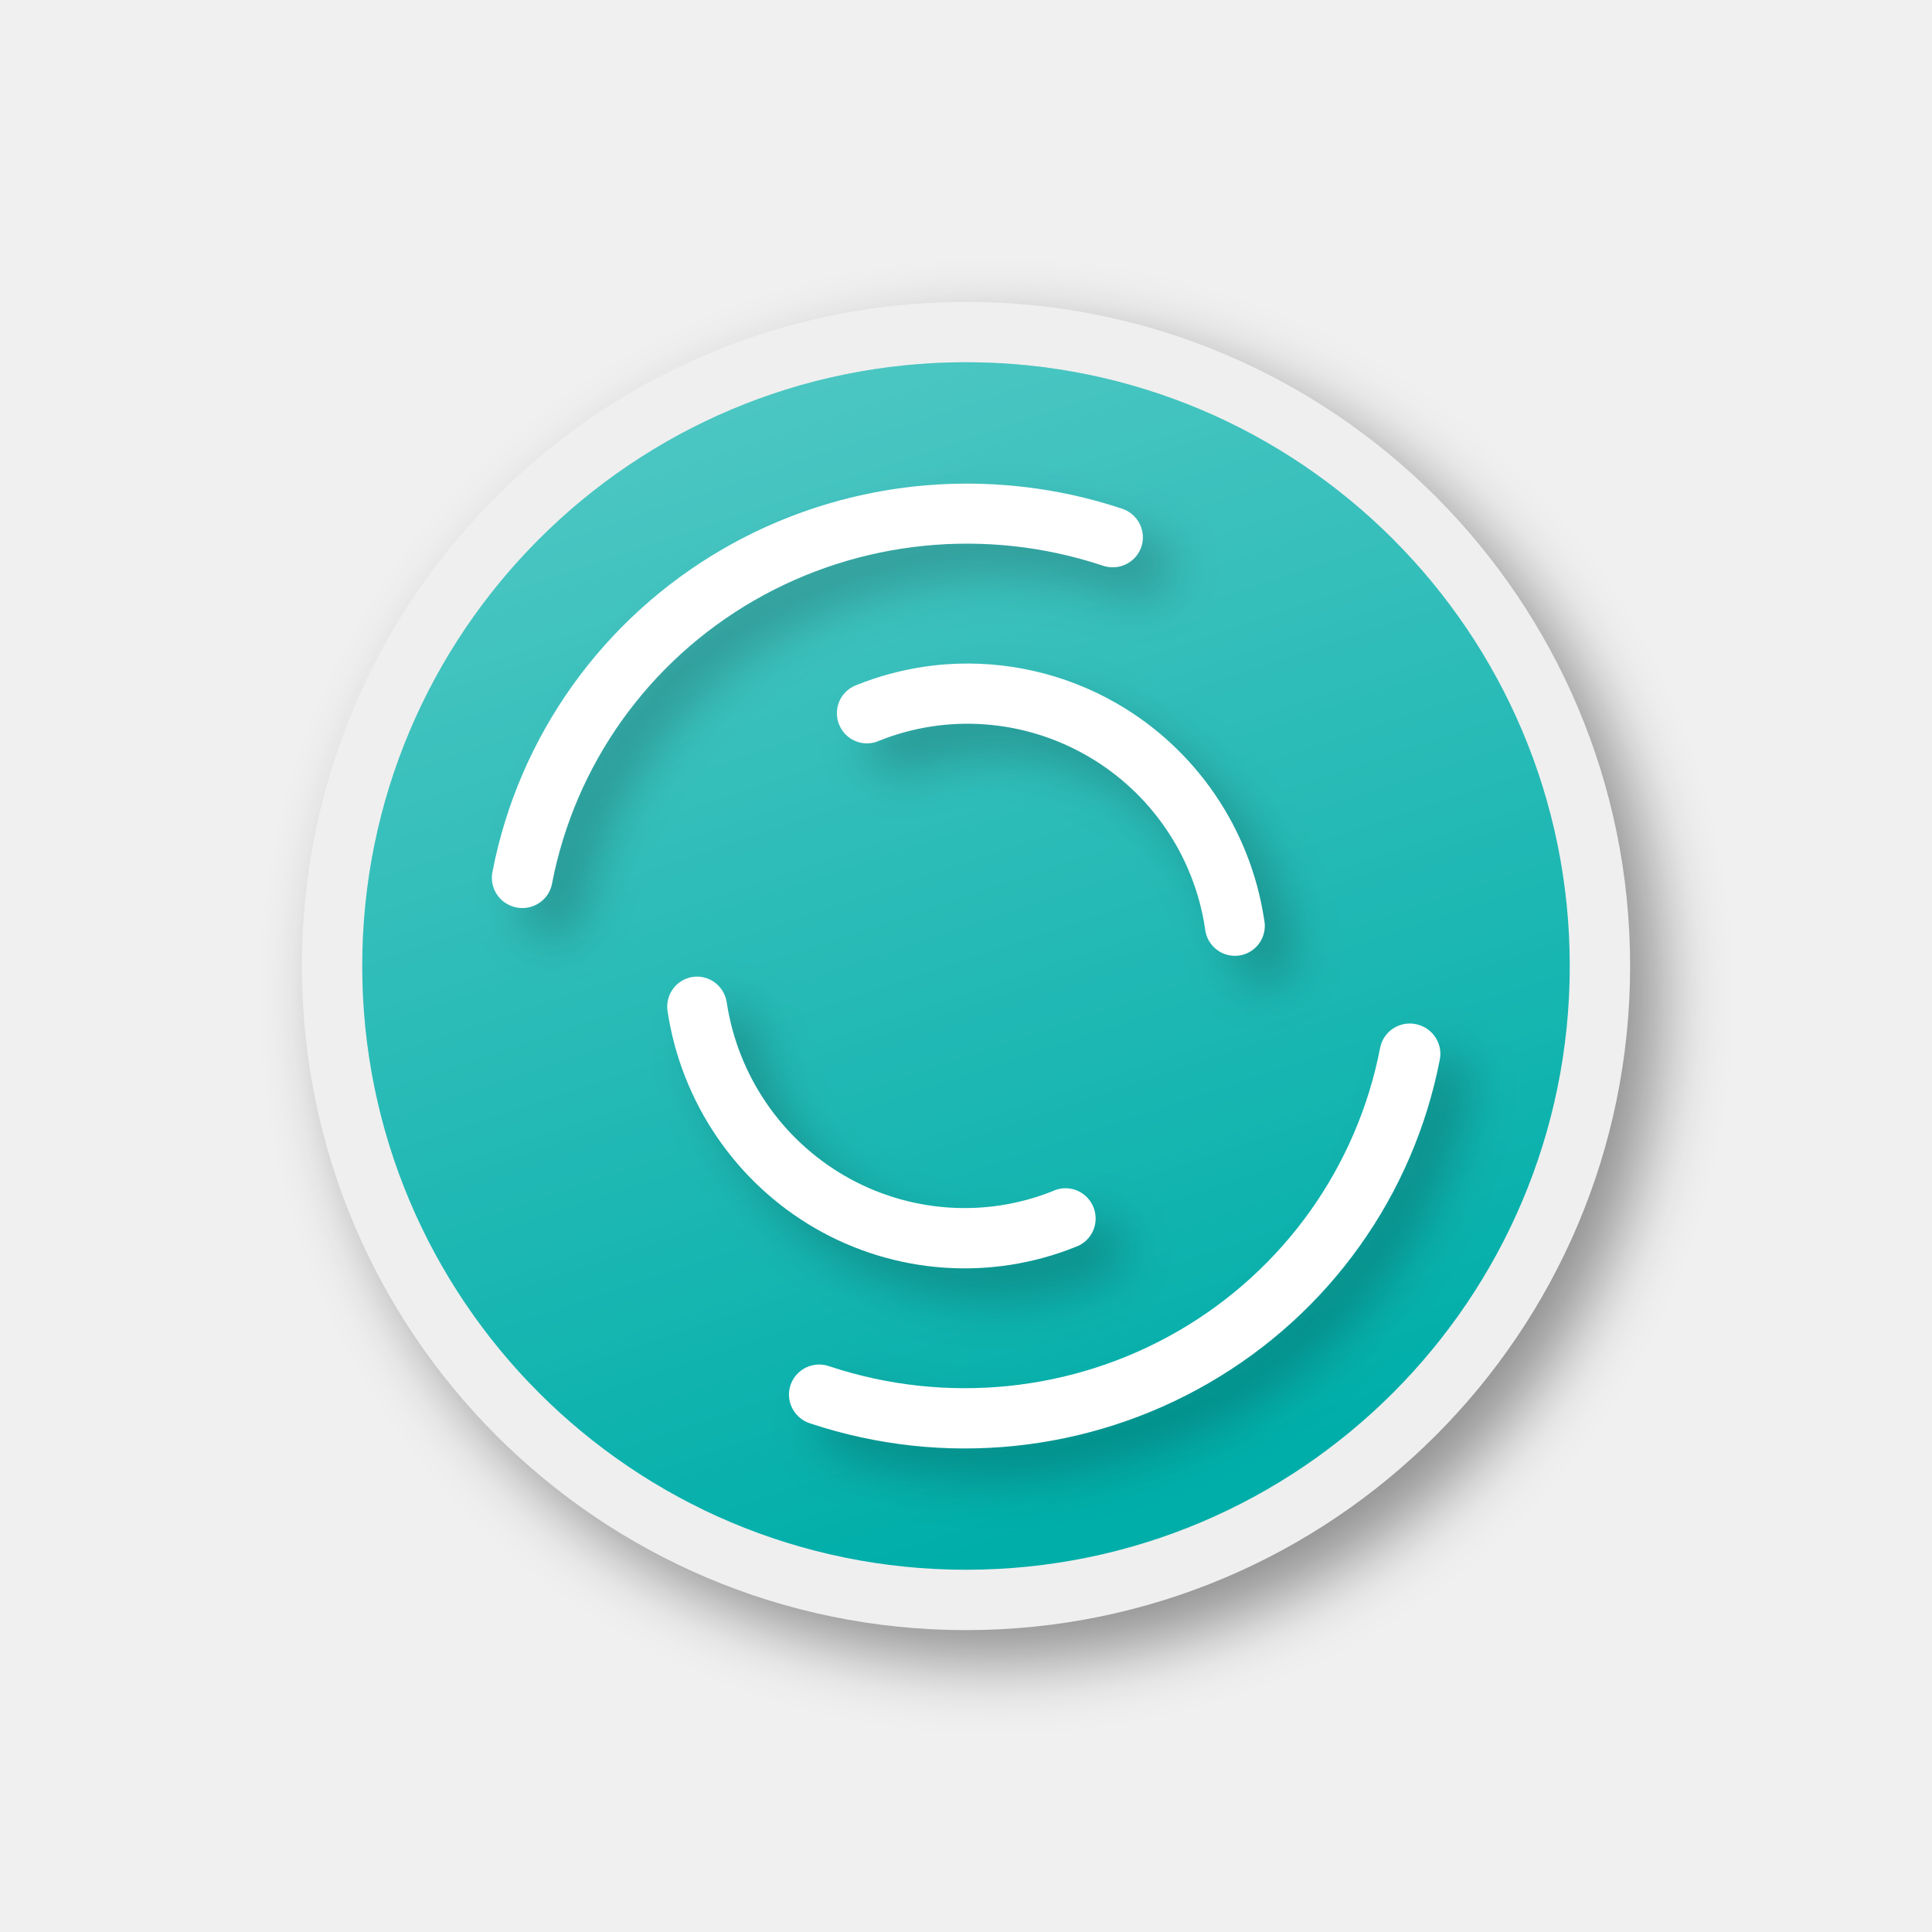
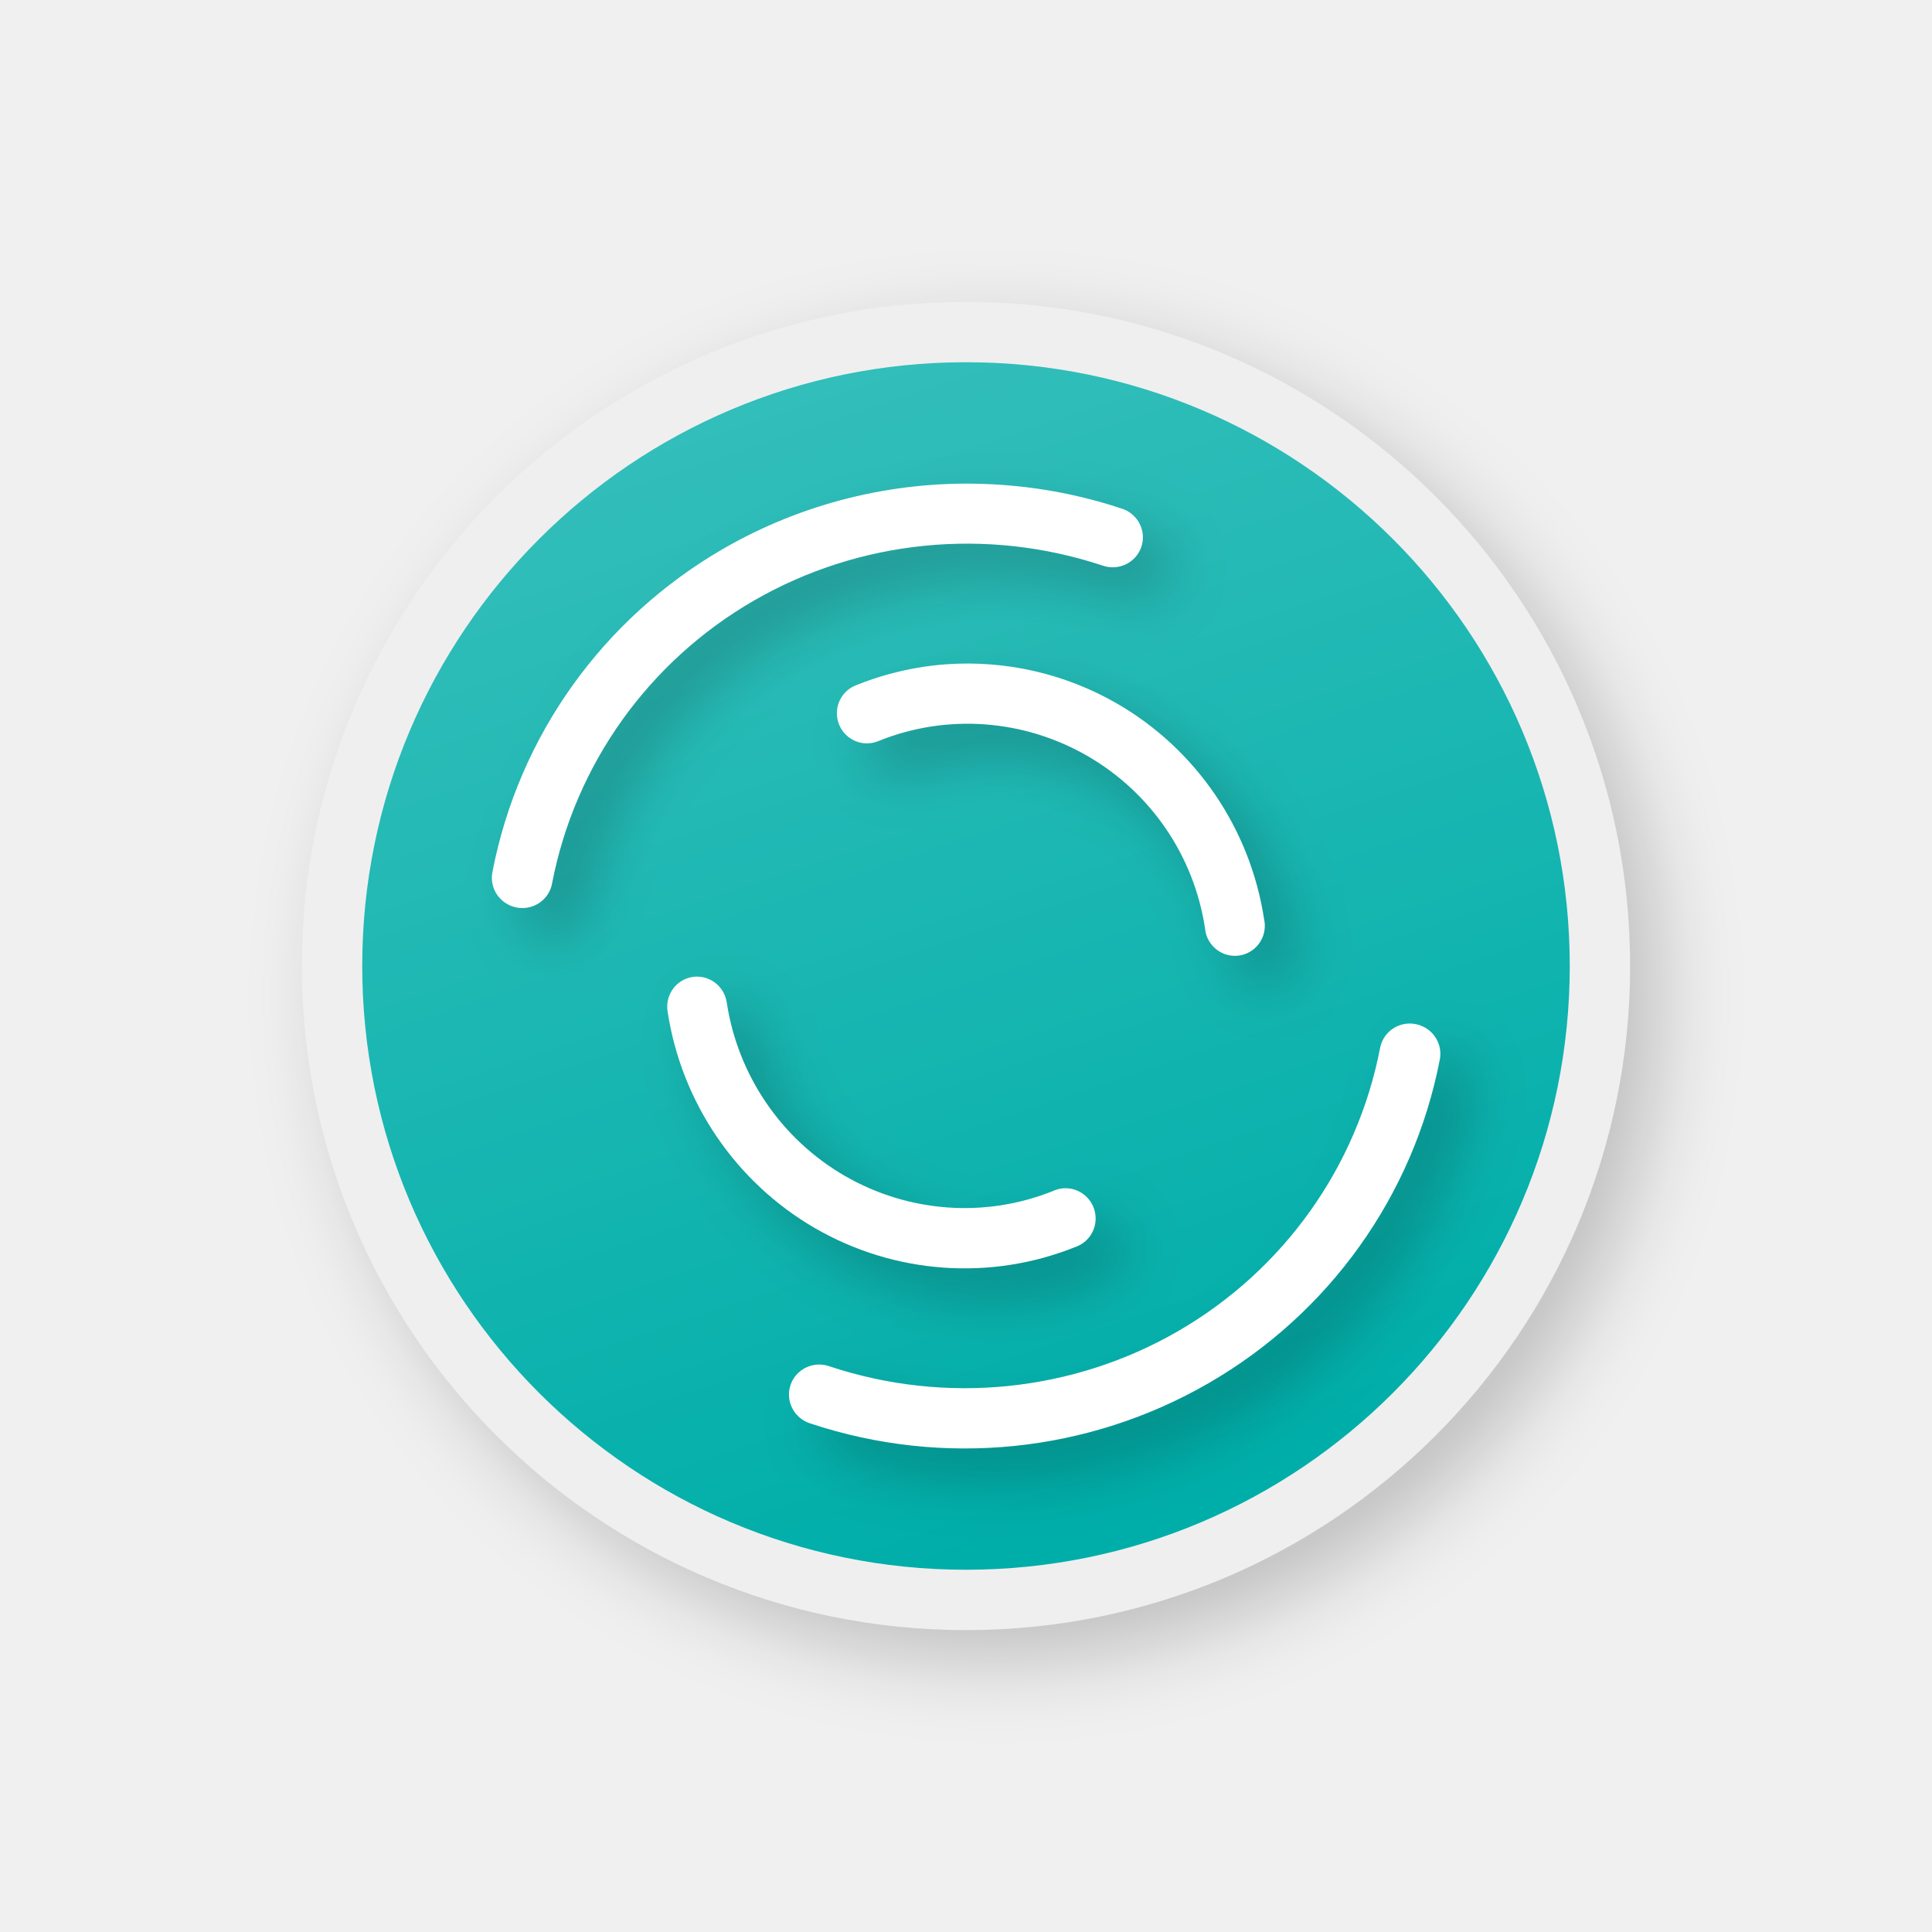
<svg xmlns="http://www.w3.org/2000/svg" xmlns:xlink="http://www.w3.org/1999/xlink" id="svg5327" width="32" height="32" version="1.1">
  <defs id="defs5329">
    <filter id="filter837" style="color-interpolation-filters:sRGB" width="1.12" height="1.12" x="-.06" y="-.06">
      <feGaussianBlur id="feGaussianBlur839" stdDeviation=".55" />
    </filter>
    <filter id="filter839" style="color-interpolation-filters:sRGB" width="1.121" height="1.119" x="-.06" y="-.06">
      <feGaussianBlur id="feGaussianBlur841" stdDeviation=".396" />
    </filter>
    <linearGradient id="linearGradient832" x1="21" x2="25" y1="16" y2="28" gradientTransform="matrix(1.538462,0,0,1.538462,-18.61538,-18.61539)" gradientUnits="userSpaceOnUse" xlink:href="#linearGradient830" />
    <linearGradient id="linearGradient830">
      <stop id="stop826" style="stop-color:#ffffff;stop-opacity:1" offset="0" />
      <stop id="stop828" style="stop-color:#ffffff;stop-opacity:0" offset="1" />
    </linearGradient>
+     <filter id="filter831" style="color-interpolation-filters:sRGB" width="1.145" height="1.143" x="-.07" y="-.07">
+       <feGaussianBlur id="feGaussianBlur833" stdDeviation=".475" />
+     </filter>
+     <filter id="filter835" style="color-interpolation-filters:sRGB" width="1.144" height="1.144" x="-.07" y="-.07">
+       <feGaussianBlur id="feGaussianBlur837" stdDeviation=".66" />
+     </filter>
  </defs>
-   <circle id="circle819" style="opacity:0.4;fill:#000000;fill-opacity:1;stroke:none;stroke-width:2.2;stroke-linecap:round;stroke-linejoin:round;stroke-miterlimit:4;stroke-dasharray:none;stroke-opacity:1;filter:url(#filter837)" cx="16.5" cy="16.5" r="11" />
+   <circle id="circle819" style="opacity:0.2;fill:#000000;fill-opacity:1;stroke:none;stroke-width:2.2;stroke-linecap:round;stroke-linejoin:round;stroke-miterlimit:4;stroke-dasharray:none;stroke-opacity:1;filter:url(#filter835)" cx="16.5" cy="16.5" r="11" />
  <circle id="path818" style="opacity:1;fill:#efefef;fill-opacity:1;stroke:none;stroke-width:2.2;stroke-linecap:round;stroke-linejoin:round;stroke-miterlimit:4;stroke-dasharray:none;stroke-opacity:1" cx="16" cy="16" r="11" />
  <circle id="circle824" style="opacity:1;fill:#00aea9;fill-opacity:1;stroke:none;stroke-width:2;stroke-linecap:round;stroke-linejoin:round;stroke-miterlimit:4;stroke-dasharray:none;stroke-opacity:1" cx="16" cy="16" r="10" />
-   <path id="path824" style="opacity:0.3;fill:url(#linearGradient832);fill-opacity:1;stroke:none;stroke-width:3.636;stroke-linecap:round;stroke-linejoin:round;stroke-miterlimit:4;stroke-dasharray:none;stroke-opacity:1" d="M 26,16 A 10,10 0 0 1 16,26 10,10 0 0 1 6,16 10,10 0 0 1 16,6 10,10 0 0 1 26,16 Z" />
-   <path id="path821" style="color:#000000;font-style:normal;font-variant:normal;font-weight:normal;font-stretch:normal;font-size:medium;line-height:normal;font-family:sans-serif;font-variant-ligatures:normal;font-variant-position:normal;font-variant-caps:normal;font-variant-numeric:normal;font-variant-alternates:normal;font-feature-settings:normal;text-indent:0;text-align:start;text-decoration:none;text-decoration-line:none;text-decoration-style:solid;text-decoration-color:#000000;letter-spacing:normal;word-spacing:normal;text-transform:none;writing-mode:lr-tb;direction:ltr;text-orientation:mixed;dominant-baseline:auto;baseline-shift:baseline;text-anchor:start;white-space:normal;shape-padding:0;clip-rule:nonzero;display:inline;overflow:visible;visibility:visible;opacity:0.2;isolation:auto;mix-blend-mode:normal;color-interpolation:sRGB;color-interpolation-filters:linearRGB;solid-color:#000000;solid-opacity:1;vector-effect:none;fill:#000000;fill-opacity:1;fill-rule:nonzero;stroke:none;stroke-width:1.001;stroke-linecap:round;stroke-linejoin:round;stroke-miterlimit:4;stroke-dasharray:none;stroke-dashoffset:0;stroke-opacity:1;color-rendering:auto;image-rendering:auto;shape-rendering:auto;text-rendering:auto;enable-background:accumulate;filter:url(#filter839)" d="M 16.761,8.514 C 15.274,8.469 13.791,8.832 12.482,9.588 10.488,10.739 9.093,12.685 8.658,14.933 a 0.503,0.498 15 1 0 0.986,0.193 C 10.025,13.159 11.243,11.455 12.988,10.447 14.733,9.44 16.836,9.229 18.759,9.867 A 0.503,0.498 15 1 0 19.074,8.922 C 18.799,8.831 18.524,8.756 18.244,8.695 17.754,8.589 17.257,8.529 16.761,8.514 Z m -0.578,2.988 c -0.323,0.022 -0.645,0.078 -0.961,0.164 -0.18,0.049 -0.358,0.109 -0.533,0.18 a 0.498,0.496 75 1 0 0.369,0.924 c 1.125,-0.451 2.395,-0.358 3.447,0.248 1.052,0.606 1.771,1.656 1.953,2.859 a 0.498,0.496 75 1 0 0.979,-0.148 c -0.228,-1.503 -1.127,-2.822 -2.441,-3.578 -0.863,-0.497 -1.843,-0.716 -2.812,-0.648 z m -4.127,5.174 a 0.5,0.496 75 0 0 -0.146,0.02 0.5,0.496 75 0 0 -0.354,0.555 c 0.23,1.509 1.129,2.833 2.445,3.594 1.316,0.761 2.905,0.874 4.311,0.311 a 0.5,0.496 75 1 0 -0.371,-0.928 c -1.125,0.451 -2.394,0.359 -3.447,-0.25 -1.053,-0.609 -1.773,-1.665 -1.957,-2.873 a 0.5,0.496 75 0 0 -0.48,-0.428 z m 11.779,0.777 a 0.503,0.499 15 0 0 -0.477,0.404 c -0.382,1.972 -1.6,3.679 -3.346,4.689 -1.746,1.01 -3.851,1.223 -5.773,0.584 a 0.503,0.499 15 1 0 -0.314,0.947 c 2.197,0.73 4.601,0.484 6.596,-0.67 1.995,-1.154 3.39,-3.106 3.826,-5.359 a 0.503,0.499 15 0 0 -0.363,-0.578 0.503,0.499 15 0 0 -0.148,-0.018 z" />
+   <path id="path824" style="opacity:0.2;fill:url(#linearGradient832);fill-opacity:1;stroke:none;stroke-width:3.636;stroke-linecap:round;stroke-linejoin:round;stroke-miterlimit:4;stroke-dasharray:none;stroke-opacity:1" d="M 26,16 A 10,10 0 0 1 16,26 10,10 0 0 1 6,16 10,10 0 0 1 16,6 10,10 0 0 1 26,16 Z" />
+   <path id="path821" style="color:#000000;font-style:normal;font-variant:normal;font-weight:normal;font-stretch:normal;font-size:medium;line-height:normal;font-family:sans-serif;font-variant-ligatures:normal;font-variant-position:normal;font-variant-caps:normal;font-variant-numeric:normal;font-variant-alternates:normal;font-feature-settings:normal;text-indent:0;text-align:start;text-decoration:none;text-decoration-line:none;text-decoration-style:solid;text-decoration-color:#000000;letter-spacing:normal;word-spacing:normal;text-transform:none;writing-mode:lr-tb;direction:ltr;text-orientation:mixed;dominant-baseline:auto;baseline-shift:baseline;text-anchor:start;white-space:normal;shape-padding:0;clip-rule:nonzero;display:inline;overflow:visible;visibility:visible;opacity:0.2;isolation:auto;mix-blend-mode:normal;color-interpolation:sRGB;color-interpolation-filters:linearRGB;solid-color:#000000;solid-opacity:1;vector-effect:none;fill:#000000;fill-opacity:1;fill-rule:nonzero;stroke:none;stroke-width:1.001;stroke-linecap:round;stroke-linejoin:round;stroke-miterlimit:4;stroke-dasharray:none;stroke-dashoffset:0;stroke-opacity:1;color-rendering:auto;image-rendering:auto;shape-rendering:auto;text-rendering:auto;enable-background:accumulate;filter:url(#filter831)" d="M 16.761,8.514 C 15.274,8.469 13.791,8.832 12.482,9.588 10.488,10.739 9.093,12.685 8.658,14.933 a 0.503,0.498 15 1 0 0.986,0.193 C 10.025,13.159 11.243,11.455 12.988,10.447 14.733,9.44 16.836,9.229 18.759,9.867 A 0.503,0.498 15 1 0 19.074,8.922 C 18.799,8.831 18.524,8.756 18.244,8.695 17.754,8.589 17.257,8.529 16.761,8.514 Z m -0.578,2.988 c -0.323,0.022 -0.645,0.078 -0.961,0.164 -0.18,0.049 -0.358,0.109 -0.533,0.18 a 0.498,0.496 75 1 0 0.369,0.924 c 1.125,-0.451 2.395,-0.358 3.447,0.248 1.052,0.606 1.771,1.656 1.953,2.859 a 0.498,0.496 75 1 0 0.979,-0.148 c -0.228,-1.503 -1.127,-2.822 -2.441,-3.578 -0.863,-0.497 -1.843,-0.716 -2.812,-0.648 z m -4.127,5.174 a 0.5,0.496 75 0 0 -0.146,0.02 0.5,0.496 75 0 0 -0.354,0.555 c 0.23,1.509 1.129,2.833 2.445,3.594 1.316,0.761 2.905,0.874 4.311,0.311 a 0.5,0.496 75 1 0 -0.371,-0.928 c -1.125,0.451 -2.394,0.359 -3.447,-0.25 -1.053,-0.609 -1.773,-1.665 -1.957,-2.873 a 0.5,0.496 75 0 0 -0.48,-0.428 z m 11.779,0.777 a 0.503,0.499 15 0 0 -0.477,0.404 c -0.382,1.972 -1.6,3.679 -3.346,4.689 -1.746,1.01 -3.851,1.223 -5.773,0.584 a 0.503,0.499 15 1 0 -0.314,0.947 c 2.197,0.73 4.601,0.484 6.596,-0.67 1.995,-1.154 3.39,-3.106 3.826,-5.359 a 0.503,0.499 15 0 0 -0.363,-0.578 0.503,0.499 15 0 0 -0.148,-0.018 z" />
  <path id="path847" style="color:#000000;font-style:normal;font-variant:normal;font-weight:normal;font-stretch:normal;font-size:medium;line-height:normal;font-family:sans-serif;font-variant-ligatures:normal;font-variant-position:normal;font-variant-caps:normal;font-variant-numeric:normal;font-variant-alternates:normal;font-feature-settings:normal;text-indent:0;text-align:start;text-decoration:none;text-decoration-line:none;text-decoration-style:solid;text-decoration-color:#000000;letter-spacing:normal;word-spacing:normal;text-transform:none;writing-mode:lr-tb;direction:ltr;text-orientation:mixed;dominant-baseline:auto;baseline-shift:baseline;text-anchor:start;white-space:normal;shape-padding:0;clip-rule:nonzero;display:inline;overflow:visible;visibility:visible;opacity:1;isolation:auto;mix-blend-mode:normal;color-interpolation:sRGB;color-interpolation-filters:linearRGB;solid-color:#000000;solid-opacity:1;vector-effect:none;fill:#ffffff;fill-opacity:1;fill-rule:nonzero;stroke:none;stroke-width:1.001;stroke-linecap:round;stroke-linejoin:round;stroke-miterlimit:4;stroke-dasharray:none;stroke-dashoffset:0;stroke-opacity:1;color-rendering:auto;image-rendering:auto;shape-rendering:auto;text-rendering:auto;enable-background:accumulate" d="M 16.262 8.014 C 14.775 7.969 13.291 8.333 11.982 9.088 C 9.988 10.239 8.594 12.185 8.158 14.434 A 0.503 0.498 15 1 0 9.145 14.627 C 9.526 12.659 10.743 10.955 12.488 9.947 C 14.234 8.94 16.337 8.729 18.26 9.367 A 0.503 0.498 15 1 0 18.574 8.422 C 18.3 8.331 18.024 8.256 17.744 8.195 C 17.254 8.089 16.757 8.029 16.262 8.014 z M 15.684 11.002 C 15.36 11.024 15.038 11.08 14.723 11.166 C 14.542 11.215 14.365 11.275 14.189 11.346 A 0.498 0.496 75 1 0 14.559 12.27 C 15.684 11.819 16.953 11.912 18.006 12.518 C 19.058 13.123 19.777 14.174 19.959 15.377 A 0.498 0.496 75 1 0 20.938 15.229 C 20.71 13.726 19.811 12.407 18.496 11.65 C 17.633 11.154 16.653 10.935 15.684 11.002 z M 11.557 16.176 A 0.5 0.496 75 0 0 11.41 16.195 A 0.5 0.496 75 0 0 11.057 16.75 C 11.286 18.259 12.186 19.583 13.502 20.344 C 14.818 21.104 16.407 21.218 17.812 20.654 A 0.5 0.496 75 1 0 17.441 19.727 C 16.317 20.178 15.048 20.085 13.994 19.477 C 12.941 18.868 12.221 17.811 12.037 16.604 A 0.5 0.496 75 0 0 11.557 16.176 z M 23.336 16.953 A 0.503 0.499 15 0 0 22.859 17.357 C 22.477 19.329 21.26 21.037 19.514 22.047 C 17.768 23.057 15.663 23.269 13.74 22.631 A 0.503 0.499 15 1 0 13.426 23.578 C 15.623 24.308 18.026 24.062 20.021 22.908 C 22.017 21.754 23.411 19.802 23.848 17.549 A 0.503 0.499 15 0 0 23.484 16.971 A 0.503 0.499 15 0 0 23.336 16.953 z" />
</svg>
